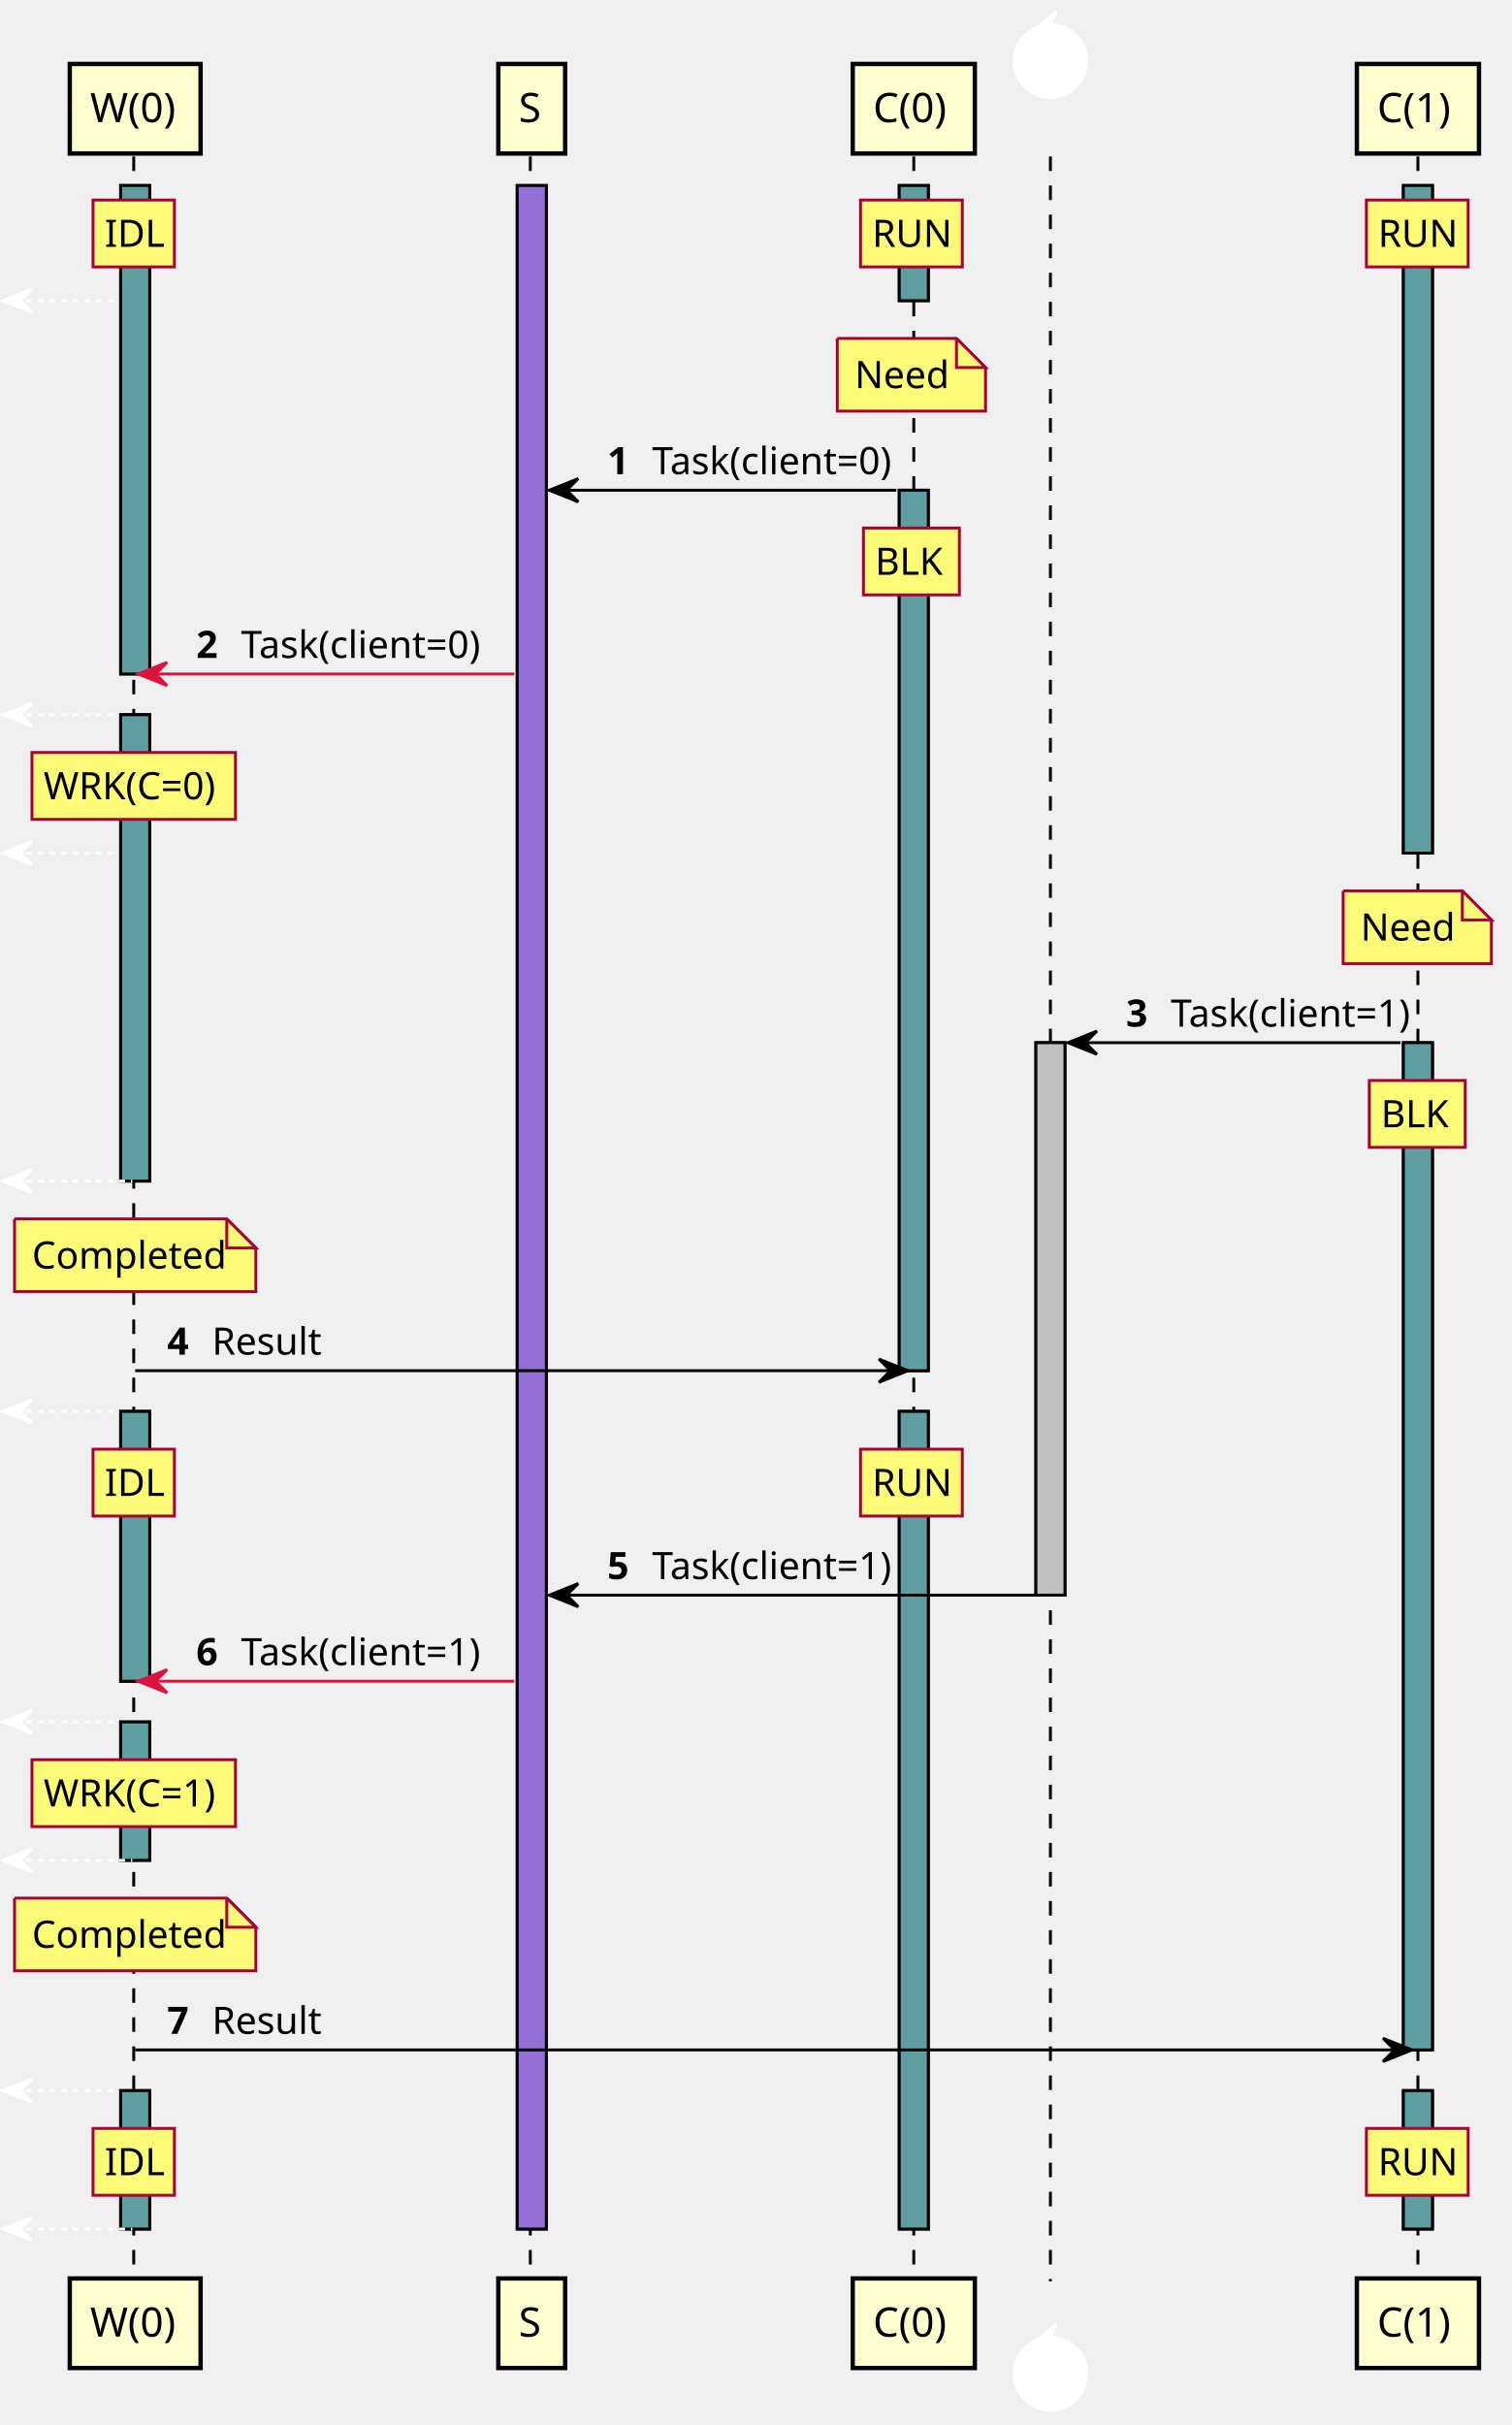
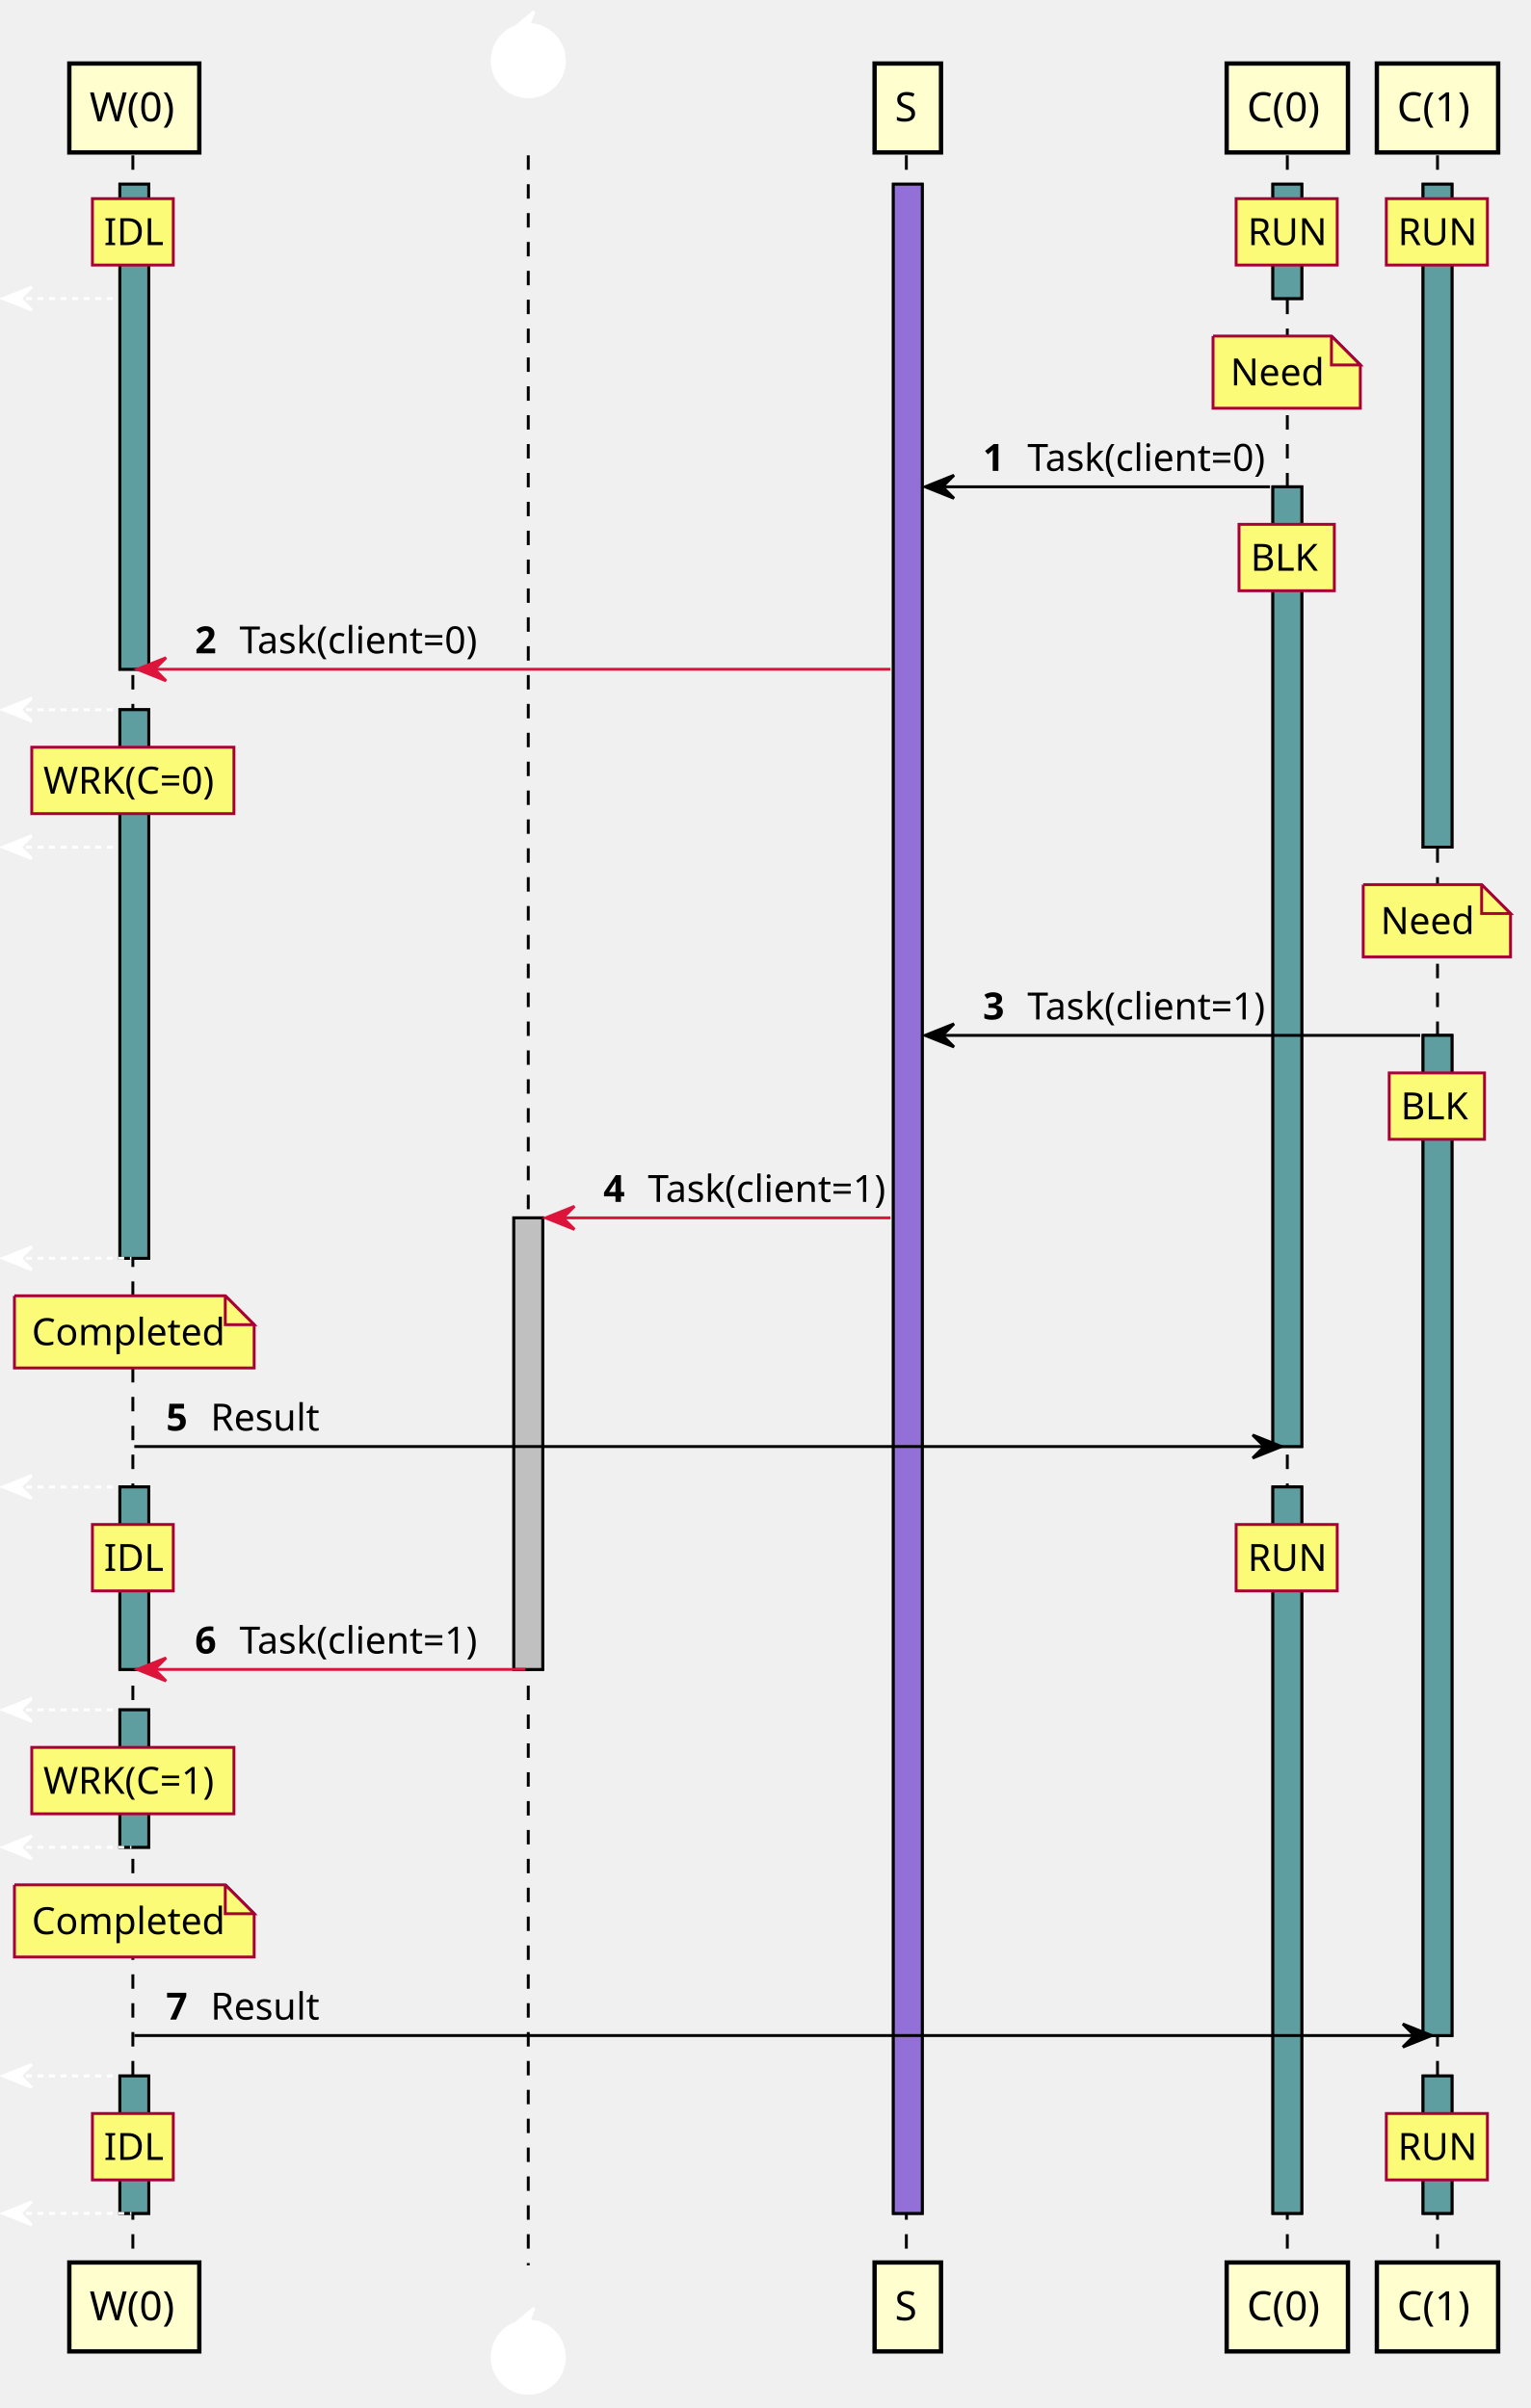
- <svg xmlns="http://www.w3.org/2000/svg" contentScriptType="application/ecmascript" contentStyleType="text/css" height="834px" preserveAspectRatio="none" style="width:520px;height:834px;" version="1.1" viewBox="0 0 520 834" width="520px" zoomAndPan="magnify">
+ <svg xmlns="http://www.w3.org/2000/svg" contentScriptType="application/ecmascript" contentStyleType="text/css" height="834px" preserveAspectRatio="none" style="width:530px;height:834px;" version="1.1" viewBox="0 0 530 834" width="530px" zoomAndPan="magnify">
  <defs />
  <g>
    <rect fill="#5F9EA0" height="168" style="stroke:#000000;stroke-width:1.0;" width="10" x="41.5" y="63.8" />
-     <rect fill="#5F9EA0" height="160.4" style="stroke:#000000;stroke-width:1.0;" width="10" x="41.5" y="245.8" />
-     <rect fill="#5F9EA0" height="92.8" style="stroke:#000000;stroke-width:1.0;" width="10" x="41.5" y="485.4" />
+     <rect fill="#5F9EA0" height="190" style="stroke:#000000;stroke-width:1.0;" width="10" x="41.5" y="245.8" />
+     <rect fill="#5F9EA0" height="63.2" style="stroke:#000000;stroke-width:1.0;" width="10" x="41.5" y="515" />
    <rect fill="#5F9EA0" height="47.6" style="stroke:#000000;stroke-width:1.0;" width="10" x="41.5" y="592.2" />
    <rect fill="#5F9EA0" height="47.6" style="stroke:#000000;stroke-width:1.0;" width="10" x="41.5" y="719" />
-     <rect fill="#9370D8" height="702.8" style="stroke:#000000;stroke-width:1.0;" width="10" x="177.906" y="63.8" />
-     <rect fill="#5F9EA0" height="39.6" style="stroke:#000000;stroke-width:1.0;" width="10" x="309.312" y="63.8" />
-     <rect fill="#5F9EA0" height="302.8" style="stroke:#000000;stroke-width:1.0;" width="10" x="309.312" y="168.6" />
-     <rect fill="#5F9EA0" height="281.2" style="stroke:#000000;stroke-width:1.0;" width="10" x="309.312" y="485.4" />
-     <rect fill="#C0C0C0" height="190" style="stroke:#000000;stroke-width:1.0;" width="10" x="356.312" y="358.6" />
-     <rect fill="#5F9EA0" height="229.6" style="stroke:#000000;stroke-width:1.0;" width="10" x="482.719" y="63.8" />
-     <rect fill="#5F9EA0" height="346.4" style="stroke:#000000;stroke-width:1.0;" width="10" x="482.719" y="358.6" />
-     <rect fill="#5F9EA0" height="47.6" style="stroke:#000000;stroke-width:1.0;" width="10" x="482.719" y="719" />
+     <rect fill="#C0C0C0" height="156.4" style="stroke:#000000;stroke-width:1.0;" width="10" x="177.906" y="421.8" />
+     <rect fill="#9370D8" height="702.8" style="stroke:#000000;stroke-width:1.0;" width="10" x="309.312" y="63.8" />
+     <rect fill="#5F9EA0" height="39.6" style="stroke:#000000;stroke-width:1.0;" width="10" x="440.719" y="63.8" />
+     <rect fill="#5F9EA0" height="332.4" style="stroke:#000000;stroke-width:1.0;" width="10" x="440.719" y="168.6" />
+     <rect fill="#5F9EA0" height="251.6" style="stroke:#000000;stroke-width:1.0;" width="10" x="440.719" y="515" />
+     <rect fill="#5F9EA0" height="229.6" style="stroke:#000000;stroke-width:1.0;" width="10" x="492.719" y="63.8" />
+     <rect fill="#5F9EA0" height="346.4" style="stroke:#000000;stroke-width:1.0;" width="10" x="492.719" y="358.6" />
+     <rect fill="#5F9EA0" height="47.6" style="stroke:#000000;stroke-width:1.0;" width="10" x="492.719" y="719" />
    <line style="stroke:#000000;stroke-width:1.0;stroke-dasharray:5.0,5.0;" x1="46" x2="46" y1="53.8" y2="784.6" />
-     <line style="stroke:#000000;stroke-width:1.0;stroke-dasharray:5.0,5.0;" x1="182.406" x2="182.406" y1="53.8" y2="784.6" />
-     <line style="stroke:#000000;stroke-width:1.0;stroke-dasharray:5.0,5.0;" x1="314.312" x2="314.312" y1="53.8" y2="784.6" />
-     <line style="stroke:#000000;stroke-width:1.0;stroke-dasharray:5.0,5.0;" x1="361.312" x2="361.312" y1="53.8" y2="784.6" />
-     <line style="stroke:#000000;stroke-width:1.0;stroke-dasharray:5.0,5.0;" x1="487.719" x2="487.719" y1="53.8" y2="784.6" />
+     <line style="stroke:#000000;stroke-width:1.0;stroke-dasharray:5.0,5.0;" x1="182.906" x2="182.906" y1="53.8" y2="784.6" />
+     <line style="stroke:#000000;stroke-width:1.0;stroke-dasharray:5.0,5.0;" x1="313.812" x2="313.812" y1="53.8" y2="784.6" />
+     <line style="stroke:#000000;stroke-width:1.0;stroke-dasharray:5.0,5.0;" x1="445.719" x2="445.719" y1="53.8" y2="784.6" />
+     <line style="stroke:#000000;stroke-width:1.0;stroke-dasharray:5.0,5.0;" x1="497.719" x2="497.719" y1="53.8" y2="784.6" />
    <rect fill="#FEFECE" height="30.8" style="stroke:#000000;stroke-width:1.5;" width="45" x="24" y="22" />
    <text fill="#000000" font-family="sans-serif" font-size="14" lengthAdjust="spacing" textLength="31" x="31" y="42.006">W(0)</text>
    <rect fill="#FEFECE" height="30.8" style="stroke:#000000;stroke-width:1.5;" width="45" x="24" y="783.6" />
    <text fill="#000000" font-family="sans-serif" font-size="14" lengthAdjust="spacing" textLength="31" x="31" y="803.606">W(0)</text>
-     <rect fill="#FEFECE" height="30.8" style="stroke:#000000;stroke-width:1.5;" width="23" x="171.406" y="22" />
-     <text fill="#000000" font-family="sans-serif" font-size="14" lengthAdjust="spacing" textLength="9" x="178.406" y="42.006">S</text>
-     <rect fill="#FEFECE" height="30.8" style="stroke:#000000;stroke-width:1.5;" width="23" x="171.406" y="783.6" />
-     <text fill="#000000" font-family="sans-serif" font-size="14" lengthAdjust="spacing" textLength="9" x="178.406" y="803.606">S</text>
-     <rect fill="#FEFECE" height="30.8" style="stroke:#000000;stroke-width:1.5;" width="42" x="293.312" y="22" />
-     <text fill="#000000" font-family="sans-serif" font-size="14" lengthAdjust="spacing" textLength="28" x="300.312" y="42.006">C(0)</text>
-     <rect fill="#FEFECE" height="30.8" style="stroke:#000000;stroke-width:1.5;" width="42" x="293.312" y="783.6" />
-     <text fill="#000000" font-family="sans-serif" font-size="14" lengthAdjust="spacing" textLength="28" x="300.312" y="803.606">C(0)</text>
-     <text fill="#000000" font-family="sans-serif" font-size="14" lengthAdjust="spacing" textLength="0" x="360.312" y="50.006" />
-     <ellipse cx="361.312" cy="21" fill="#FFFFFF" rx="12" ry="12" style="stroke:#FFFFFF;stroke-width:2.0;" />
-     <polygon fill="#FFFFFF" points="357.312,9,363.312,4,361.312,9,363.312,14,357.312,9" style="stroke:#FFFFFF;stroke-width:1.0;" />
-     <text fill="#000000" font-family="sans-serif" font-size="14" lengthAdjust="spacing" textLength="0" x="360.312" y="796.606" />
-     <ellipse cx="361.312" cy="816.4" fill="#FFFFFF" rx="12" ry="12" style="stroke:#FFFFFF;stroke-width:2.0;" />
-     <polygon fill="#FFFFFF" points="357.312,804.4,363.312,799.4,361.312,804.4,363.312,809.4,357.312,804.4" style="stroke:#FFFFFF;stroke-width:1.0;" />
-     <rect fill="#FEFECE" height="30.8" style="stroke:#000000;stroke-width:1.5;" width="42" x="466.719" y="22" />
-     <text fill="#000000" font-family="sans-serif" font-size="14" lengthAdjust="spacing" textLength="28" x="473.719" y="42.006">C(1)</text>
-     <rect fill="#FEFECE" height="30.8" style="stroke:#000000;stroke-width:1.5;" width="42" x="466.719" y="783.6" />
-     <text fill="#000000" font-family="sans-serif" font-size="14" lengthAdjust="spacing" textLength="28" x="473.719" y="803.606">C(1)</text>
+     <text fill="#000000" font-family="sans-serif" font-size="14" lengthAdjust="spacing" textLength="0" x="181.906" y="50.006" />
+     <ellipse cx="182.906" cy="21" fill="#FFFFFF" rx="12" ry="12" style="stroke:#FFFFFF;stroke-width:2.0;" />
+     <polygon fill="#FFFFFF" points="178.906,9,184.906,4,182.906,9,184.906,14,178.906,9" style="stroke:#FFFFFF;stroke-width:1.0;" />
+     <text fill="#000000" font-family="sans-serif" font-size="14" lengthAdjust="spacing" textLength="0" x="181.906" y="796.606" />
+     <ellipse cx="182.906" cy="816.4" fill="#FFFFFF" rx="12" ry="12" style="stroke:#FFFFFF;stroke-width:2.0;" />
+     <polygon fill="#FFFFFF" points="178.906,804.4,184.906,799.4,182.906,804.4,184.906,809.4,178.906,804.4" style="stroke:#FFFFFF;stroke-width:1.0;" />
+     <rect fill="#FEFECE" height="30.8" style="stroke:#000000;stroke-width:1.5;" width="23" x="302.812" y="22" />
+     <text fill="#000000" font-family="sans-serif" font-size="14" lengthAdjust="spacing" textLength="9" x="309.812" y="42.006">S</text>
+     <rect fill="#FEFECE" height="30.8" style="stroke:#000000;stroke-width:1.5;" width="23" x="302.812" y="783.6" />
+     <text fill="#000000" font-family="sans-serif" font-size="14" lengthAdjust="spacing" textLength="9" x="309.812" y="803.606">S</text>
+     <rect fill="#FEFECE" height="30.8" style="stroke:#000000;stroke-width:1.5;" width="42" x="424.719" y="22" />
+     <text fill="#000000" font-family="sans-serif" font-size="14" lengthAdjust="spacing" textLength="28" x="431.719" y="42.006">C(0)</text>
+     <rect fill="#FEFECE" height="30.8" style="stroke:#000000;stroke-width:1.5;" width="42" x="424.719" y="783.6" />
+     <text fill="#000000" font-family="sans-serif" font-size="14" lengthAdjust="spacing" textLength="28" x="431.719" y="803.606">C(0)</text>
+     <rect fill="#FEFECE" height="30.8" style="stroke:#000000;stroke-width:1.5;" width="42" x="476.719" y="22" />
+     <text fill="#000000" font-family="sans-serif" font-size="14" lengthAdjust="spacing" textLength="28" x="483.719" y="42.006">C(1)</text>
+     <rect fill="#FEFECE" height="30.8" style="stroke:#000000;stroke-width:1.5;" width="42" x="476.719" y="783.6" />
+     <text fill="#000000" font-family="sans-serif" font-size="14" lengthAdjust="spacing" textLength="28" x="483.719" y="803.606">C(1)</text>
    <rect fill="#5F9EA0" height="168" style="stroke:#000000;stroke-width:1.0;" width="10" x="41.5" y="63.8" />
-     <rect fill="#5F9EA0" height="160.4" style="stroke:#000000;stroke-width:1.0;" width="10" x="41.5" y="245.8" />
-     <rect fill="#5F9EA0" height="92.8" style="stroke:#000000;stroke-width:1.0;" width="10" x="41.5" y="485.4" />
+     <rect fill="#5F9EA0" height="190" style="stroke:#000000;stroke-width:1.0;" width="10" x="41.5" y="245.8" />
+     <rect fill="#5F9EA0" height="63.2" style="stroke:#000000;stroke-width:1.0;" width="10" x="41.5" y="515" />
    <rect fill="#5F9EA0" height="47.6" style="stroke:#000000;stroke-width:1.0;" width="10" x="41.5" y="592.2" />
    <rect fill="#5F9EA0" height="47.6" style="stroke:#000000;stroke-width:1.0;" width="10" x="41.5" y="719" />
-     <rect fill="#9370D8" height="702.8" style="stroke:#000000;stroke-width:1.0;" width="10" x="177.906" y="63.8" />
-     <rect fill="#5F9EA0" height="39.6" style="stroke:#000000;stroke-width:1.0;" width="10" x="309.312" y="63.8" />
-     <rect fill="#5F9EA0" height="302.8" style="stroke:#000000;stroke-width:1.0;" width="10" x="309.312" y="168.6" />
-     <rect fill="#5F9EA0" height="281.2" style="stroke:#000000;stroke-width:1.0;" width="10" x="309.312" y="485.4" />
-     <rect fill="#C0C0C0" height="190" style="stroke:#000000;stroke-width:1.0;" width="10" x="356.312" y="358.6" />
-     <rect fill="#5F9EA0" height="229.6" style="stroke:#000000;stroke-width:1.0;" width="10" x="482.719" y="63.8" />
-     <rect fill="#5F9EA0" height="346.4" style="stroke:#000000;stroke-width:1.0;" width="10" x="482.719" y="358.6" />
-     <rect fill="#5F9EA0" height="47.6" style="stroke:#000000;stroke-width:1.0;" width="10" x="482.719" y="719" />
+     <rect fill="#C0C0C0" height="156.4" style="stroke:#000000;stroke-width:1.0;" width="10" x="177.906" y="421.8" />
+     <rect fill="#9370D8" height="702.8" style="stroke:#000000;stroke-width:1.0;" width="10" x="309.312" y="63.8" />
+     <rect fill="#5F9EA0" height="39.6" style="stroke:#000000;stroke-width:1.0;" width="10" x="440.719" y="63.8" />
+     <rect fill="#5F9EA0" height="332.4" style="stroke:#000000;stroke-width:1.0;" width="10" x="440.719" y="168.6" />
+     <rect fill="#5F9EA0" height="251.6" style="stroke:#000000;stroke-width:1.0;" width="10" x="440.719" y="515" />
+     <rect fill="#5F9EA0" height="229.6" style="stroke:#000000;stroke-width:1.0;" width="10" x="492.719" y="63.8" />
+     <rect fill="#5F9EA0" height="346.4" style="stroke:#000000;stroke-width:1.0;" width="10" x="492.719" y="358.6" />
+     <rect fill="#5F9EA0" height="47.6" style="stroke:#000000;stroke-width:1.0;" width="10" x="492.719" y="719" />
    <rect fill="#FBFB77" height="23" style="stroke:#A80036;stroke-width:1.0;" width="28" x="32" y="68.8" />
    <text fill="#000000" font-family="sans-serif" font-size="13" lengthAdjust="spacing" textLength="20" x="36" y="84.877">IDL</text>
-     <rect fill="#FBFB77" height="23" style="stroke:#A80036;stroke-width:1.0;" width="35" x="296" y="68.8" />
-     <text fill="#000000" font-family="sans-serif" font-size="13" lengthAdjust="spacing" textLength="27" x="300" y="84.877">RUN</text>
-     <rect fill="#FBFB77" height="23" style="stroke:#A80036;stroke-width:1.0;" width="35" x="470" y="68.8" />
-     <text fill="#000000" font-family="sans-serif" font-size="13" lengthAdjust="spacing" textLength="27" x="474" y="84.877">RUN</text>
+     <rect fill="#FBFB77" height="23" style="stroke:#A80036;stroke-width:1.0;" width="35" x="428" y="68.8" />
+     <text fill="#000000" font-family="sans-serif" font-size="13" lengthAdjust="spacing" textLength="27" x="432" y="84.877">RUN</text>
+     <rect fill="#FBFB77" height="23" style="stroke:#A80036;stroke-width:1.0;" width="35" x="480" y="68.8" />
+     <text fill="#000000" font-family="sans-serif" font-size="13" lengthAdjust="spacing" textLength="27" x="484" y="84.877">RUN</text>
    <polygon fill="#FFFFFF" points="11,99.4,1,103.4,11,107.4,7,103.4" style="stroke:#FFFFFF;stroke-width:1.0;" />
    <line style="stroke:#FFFFFF;stroke-width:1.0;stroke-dasharray:2.0,2.0;" x1="5" x2="40.5" y1="103.4" y2="103.4" />
-     <path d="M288,116.4 L288,141.4 L339,141.4 L339,126.4 L329,116.4 L288,116.4 " fill="#FBFB77" style="stroke:#A80036;stroke-width:1.0;" />
-     <path d="M329,116.4 L329,126.4 L339,126.4 L329,116.4 " fill="#FBFB77" style="stroke:#A80036;stroke-width:1.0;" />
-     <text fill="#000000" font-family="sans-serif" font-size="13" lengthAdjust="spacing" textLength="30" x="294" y="133.477">Need</text>
-     <polygon fill="#000000" points="198.906,164.6,188.906,168.6,198.906,172.6,194.906,168.6" style="stroke:#000000;stroke-width:1.0;" />
-     <line style="stroke:#000000;stroke-width:1.0;" x1="192.906" x2="308.312" y1="168.6" y2="168.6" />
-     <text fill="#000000" font-family="sans-serif" font-size="13" lengthAdjust="spacing" textLength="0" x="208.906" y="163.077" />
-     <text fill="#000000" font-family="sans-serif" font-size="13" font-weight="bold" lengthAdjust="spacing" textLength="7.406" x="208.906" y="163.077">1</text>
-     <text fill="#000000" font-family="sans-serif" font-size="13" lengthAdjust="spacing" textLength="0" x="220.312" y="163.077" />
-     <text fill="#000000" font-family="sans-serif" font-size="13" lengthAdjust="spacing" textLength="83" x="224.312" y="163.077">Task(client=0)</text>
-     <rect fill="#FBFB77" height="23" style="stroke:#A80036;stroke-width:1.0;" width="33" x="297" y="181.6" />
-     <text fill="#000000" font-family="sans-serif" font-size="13" lengthAdjust="spacing" textLength="25" x="301" y="197.677">BLK</text>
+     <path d="M420,116.4 L420,141.4 L471,141.4 L471,126.4 L461,116.4 L420,116.4 " fill="#FBFB77" style="stroke:#A80036;stroke-width:1.0;" />
+     <path d="M461,116.4 L461,126.4 L471,126.4 L461,116.4 " fill="#FBFB77" style="stroke:#A80036;stroke-width:1.0;" />
+     <text fill="#000000" font-family="sans-serif" font-size="13" lengthAdjust="spacing" textLength="30" x="426" y="133.477">Need</text>
+     <polygon fill="#000000" points="330.312,164.6,320.312,168.6,330.312,172.6,326.312,168.6" style="stroke:#000000;stroke-width:1.0;" />
+     <line style="stroke:#000000;stroke-width:1.0;" x1="324.312" x2="439.719" y1="168.6" y2="168.6" />
+     <text fill="#000000" font-family="sans-serif" font-size="13" lengthAdjust="spacing" textLength="0" x="340.312" y="163.077" />
+     <text fill="#000000" font-family="sans-serif" font-size="13" font-weight="bold" lengthAdjust="spacing" textLength="7.406" x="340.312" y="163.077">1</text>
+     <text fill="#000000" font-family="sans-serif" font-size="13" lengthAdjust="spacing" textLength="0" x="351.719" y="163.077" />
+     <text fill="#000000" font-family="sans-serif" font-size="13" lengthAdjust="spacing" textLength="83" x="355.719" y="163.077">Task(client=0)</text>
+     <rect fill="#FBFB77" height="23" style="stroke:#A80036;stroke-width:1.0;" width="33" x="429" y="181.6" />
+     <text fill="#000000" font-family="sans-serif" font-size="13" lengthAdjust="spacing" textLength="25" x="433" y="197.677">BLK</text>
    <polygon fill="#DC143C" points="57.5,227.8,47.5,231.8,57.5,235.8,53.5,231.8" style="stroke:#DC143C;stroke-width:1.0;" />
-     <line style="stroke:#DC143C;stroke-width:1.0;" x1="51.5" x2="176.906" y1="231.8" y2="231.8" />
+     <line style="stroke:#DC143C;stroke-width:1.0;" x1="51.5" x2="308.312" y1="231.8" y2="231.8" />
    <text fill="#000000" font-family="sans-serif" font-size="13" lengthAdjust="spacing" textLength="0" x="67.5" y="226.277" />
    <text fill="#000000" font-family="sans-serif" font-size="13" font-weight="bold" lengthAdjust="spacing" textLength="7.406" x="67.5" y="226.277">2</text>
    <text fill="#000000" font-family="sans-serif" font-size="13" lengthAdjust="spacing" textLength="0" x="78.906" y="226.277" />
    <text fill="#000000" font-family="sans-serif" font-size="13" lengthAdjust="spacing" textLength="83" x="82.906" y="226.277">Task(client=0)</text>
    <polygon fill="#FFFFFF" points="11,241.8,1,245.8,11,249.8,7,245.8" style="stroke:#FFFFFF;stroke-width:1.0;" />
    <line style="stroke:#FFFFFF;stroke-width:1.0;stroke-dasharray:2.0,2.0;" x1="5" x2="40.5" y1="245.8" y2="245.8" />
    <rect fill="#FBFB77" height="23" style="stroke:#A80036;stroke-width:1.0;" width="70" x="11" y="258.8" />
    <text fill="#000000" font-family="sans-serif" font-size="13" lengthAdjust="spacing" textLength="62" x="15" y="274.877">WRK(C=0)</text>
    <polygon fill="#FFFFFF" points="11,289.4,1,293.4,11,297.4,7,293.4" style="stroke:#FFFFFF;stroke-width:1.0;" />
    <line style="stroke:#FFFFFF;stroke-width:1.0;stroke-dasharray:2.0,2.0;" x1="5" x2="40.5" y1="293.4" y2="293.4" />
-     <path d="M462,306.4 L462,331.4 L513,331.4 L513,316.4 L503,306.4 L462,306.4 " fill="#FBFB77" style="stroke:#A80036;stroke-width:1.0;" />
-     <path d="M503,306.4 L503,316.4 L513,316.4 L503,306.4 " fill="#FBFB77" style="stroke:#A80036;stroke-width:1.0;" />
-     <text fill="#000000" font-family="sans-serif" font-size="13" lengthAdjust="spacing" textLength="30" x="468" y="323.477">Need</text>
-     <polygon fill="#000000" points="377.312,354.6,367.312,358.6,377.312,362.6,373.312,358.6" style="stroke:#000000;stroke-width:1.0;" />
-     <line style="stroke:#000000;stroke-width:1.0;" x1="371.312" x2="481.719" y1="358.6" y2="358.6" />
-     <text fill="#000000" font-family="sans-serif" font-size="13" lengthAdjust="spacing" textLength="0" x="387.312" y="353.077" />
-     <text fill="#000000" font-family="sans-serif" font-size="13" font-weight="bold" lengthAdjust="spacing" textLength="7.406" x="387.312" y="353.077">3</text>
-     <text fill="#000000" font-family="sans-serif" font-size="13" lengthAdjust="spacing" textLength="0" x="398.719" y="353.077" />
-     <text fill="#000000" font-family="sans-serif" font-size="13" lengthAdjust="spacing" textLength="83" x="402.719" y="353.077">Task(client=1)</text>
-     <rect fill="#FBFB77" height="23" style="stroke:#A80036;stroke-width:1.0;" width="33" x="471" y="371.6" />
-     <text fill="#000000" font-family="sans-serif" font-size="13" lengthAdjust="spacing" textLength="25" x="475" y="387.677">BLK</text>
-     <polygon fill="#FFFFFF" points="11,402.2,1,406.2,11,410.2,7,406.2" style="stroke:#FFFFFF;stroke-width:1.0;" />
-     <line style="stroke:#FFFFFF;stroke-width:1.0;stroke-dasharray:2.0,2.0;" x1="5" x2="45.5" y1="406.2" y2="406.2" />
-     <path d="M5,419.2 L5,444.2 L88,444.2 L88,429.2 L78,419.2 L5,419.2 " fill="#FBFB77" style="stroke:#A80036;stroke-width:1.0;" />
-     <path d="M78,419.2 L78,429.2 L88,429.2 L78,419.2 " fill="#FBFB77" style="stroke:#A80036;stroke-width:1.0;" />
-     <text fill="#000000" font-family="sans-serif" font-size="13" lengthAdjust="spacing" textLength="62" x="11" y="436.277">Completed</text>
-     <polygon fill="#000000" points="302.312,467.4,312.312,471.4,302.312,475.4,306.312,471.4" style="stroke:#000000;stroke-width:1.0;" />
-     <line style="stroke:#000000;stroke-width:1.0;" x1="46.5" x2="308.312" y1="471.4" y2="471.4" />
-     <text fill="#000000" font-family="sans-serif" font-size="13" lengthAdjust="spacing" textLength="0" x="57.5" y="465.877" />
-     <text fill="#000000" font-family="sans-serif" font-size="13" font-weight="bold" lengthAdjust="spacing" textLength="7.406" x="57.5" y="465.877">4</text>
-     <text fill="#000000" font-family="sans-serif" font-size="13" lengthAdjust="spacing" textLength="0" x="68.906" y="465.877" />
-     <text fill="#000000" font-family="sans-serif" font-size="13" lengthAdjust="spacing" textLength="37" x="72.906" y="465.877">Result</text>
-     <polygon fill="#FFFFFF" points="11,481.4,1,485.4,11,489.4,7,485.4" style="stroke:#FFFFFF;stroke-width:1.0;" />
-     <line style="stroke:#FFFFFF;stroke-width:1.0;stroke-dasharray:2.0,2.0;" x1="5" x2="40.5" y1="485.4" y2="485.4" />
-     <rect fill="#FBFB77" height="23" style="stroke:#A80036;stroke-width:1.0;" width="28" x="32" y="498.4" />
-     <text fill="#000000" font-family="sans-serif" font-size="13" lengthAdjust="spacing" textLength="20" x="36" y="514.477">IDL</text>
-     <rect fill="#FBFB77" height="23" style="stroke:#A80036;stroke-width:1.0;" width="35" x="296" y="498.4" />
-     <text fill="#000000" font-family="sans-serif" font-size="13" lengthAdjust="spacing" textLength="27" x="300" y="514.477">RUN</text>
-     <polygon fill="#000000" points="198.906,544.6,188.906,548.6,198.906,552.6,194.906,548.6" style="stroke:#000000;stroke-width:1.0;" />
-     <line style="stroke:#000000;stroke-width:1.0;" x1="192.906" x2="360.312" y1="548.6" y2="548.6" />
-     <text fill="#000000" font-family="sans-serif" font-size="13" lengthAdjust="spacing" textLength="0" x="208.906" y="543.077" />
-     <text fill="#000000" font-family="sans-serif" font-size="13" font-weight="bold" lengthAdjust="spacing" textLength="7.406" x="208.906" y="543.077">5</text>
-     <text fill="#000000" font-family="sans-serif" font-size="13" lengthAdjust="spacing" textLength="0" x="220.312" y="543.077" />
-     <text fill="#000000" font-family="sans-serif" font-size="13" lengthAdjust="spacing" textLength="83" x="224.312" y="543.077">Task(client=1)</text>
+     <path d="M472,306.4 L472,331.4 L523,331.4 L523,316.4 L513,306.4 L472,306.4 " fill="#FBFB77" style="stroke:#A80036;stroke-width:1.0;" />
+     <path d="M513,306.4 L513,316.4 L523,316.4 L513,306.4 " fill="#FBFB77" style="stroke:#A80036;stroke-width:1.0;" />
+     <text fill="#000000" font-family="sans-serif" font-size="13" lengthAdjust="spacing" textLength="30" x="478" y="323.477">Need</text>
+     <polygon fill="#000000" points="330.312,354.6,320.312,358.6,330.312,362.6,326.312,358.6" style="stroke:#000000;stroke-width:1.0;" />
+     <line style="stroke:#000000;stroke-width:1.0;" x1="324.312" x2="491.719" y1="358.6" y2="358.6" />
+     <text fill="#000000" font-family="sans-serif" font-size="13" lengthAdjust="spacing" textLength="0" x="340.312" y="353.077" />
+     <text fill="#000000" font-family="sans-serif" font-size="13" font-weight="bold" lengthAdjust="spacing" textLength="7.406" x="340.312" y="353.077">3</text>
+     <text fill="#000000" font-family="sans-serif" font-size="13" lengthAdjust="spacing" textLength="0" x="351.719" y="353.077" />
+     <text fill="#000000" font-family="sans-serif" font-size="13" lengthAdjust="spacing" textLength="83" x="355.719" y="353.077">Task(client=1)</text>
+     <rect fill="#FBFB77" height="23" style="stroke:#A80036;stroke-width:1.0;" width="33" x="481" y="371.6" />
+     <text fill="#000000" font-family="sans-serif" font-size="13" lengthAdjust="spacing" textLength="25" x="485" y="387.677">BLK</text>
+     <polygon fill="#DC143C" points="198.906,417.8,188.906,421.8,198.906,425.8,194.906,421.8" style="stroke:#DC143C;stroke-width:1.0;" />
+     <line style="stroke:#DC143C;stroke-width:1.0;" x1="192.906" x2="308.312" y1="421.8" y2="421.8" />
+     <text fill="#000000" font-family="sans-serif" font-size="13" lengthAdjust="spacing" textLength="0" x="208.906" y="416.277" />
+     <text fill="#000000" font-family="sans-serif" font-size="13" font-weight="bold" lengthAdjust="spacing" textLength="7.406" x="208.906" y="416.277">4</text>
+     <text fill="#000000" font-family="sans-serif" font-size="13" lengthAdjust="spacing" textLength="0" x="220.312" y="416.277" />
+     <text fill="#000000" font-family="sans-serif" font-size="13" lengthAdjust="spacing" textLength="83" x="224.312" y="416.277">Task(client=1)</text>
+     <polygon fill="#FFFFFF" points="11,431.8,1,435.8,11,439.8,7,435.8" style="stroke:#FFFFFF;stroke-width:1.0;" />
+     <line style="stroke:#FFFFFF;stroke-width:1.0;stroke-dasharray:2.0,2.0;" x1="5" x2="45.5" y1="435.8" y2="435.8" />
+     <path d="M5,448.8 L5,473.8 L88,473.8 L88,458.8 L78,448.8 L5,448.8 " fill="#FBFB77" style="stroke:#A80036;stroke-width:1.0;" />
+     <path d="M78,448.8 L78,458.8 L88,458.8 L78,448.8 " fill="#FBFB77" style="stroke:#A80036;stroke-width:1.0;" />
+     <text fill="#000000" font-family="sans-serif" font-size="13" lengthAdjust="spacing" textLength="62" x="11" y="465.877">Completed</text>
+     <polygon fill="#000000" points="433.719,497,443.719,501,433.719,505,437.719,501" style="stroke:#000000;stroke-width:1.0;" />
+     <line style="stroke:#000000;stroke-width:1.0;" x1="46.5" x2="439.719" y1="501" y2="501" />
+     <text fill="#000000" font-family="sans-serif" font-size="13" lengthAdjust="spacing" textLength="0" x="57.5" y="495.477" />
+     <text fill="#000000" font-family="sans-serif" font-size="13" font-weight="bold" lengthAdjust="spacing" textLength="7.406" x="57.5" y="495.477">5</text>
+     <text fill="#000000" font-family="sans-serif" font-size="13" lengthAdjust="spacing" textLength="0" x="68.906" y="495.477" />
+     <text fill="#000000" font-family="sans-serif" font-size="13" lengthAdjust="spacing" textLength="37" x="72.906" y="495.477">Result</text>
+     <polygon fill="#FFFFFF" points="11,511,1,515,11,519,7,515" style="stroke:#FFFFFF;stroke-width:1.0;" />
+     <line style="stroke:#FFFFFF;stroke-width:1.0;stroke-dasharray:2.0,2.0;" x1="5" x2="40.5" y1="515" y2="515" />
+     <rect fill="#FBFB77" height="23" style="stroke:#A80036;stroke-width:1.0;" width="28" x="32" y="528" />
+     <text fill="#000000" font-family="sans-serif" font-size="13" lengthAdjust="spacing" textLength="20" x="36" y="544.077">IDL</text>
+     <rect fill="#FBFB77" height="23" style="stroke:#A80036;stroke-width:1.0;" width="35" x="428" y="528" />
+     <text fill="#000000" font-family="sans-serif" font-size="13" lengthAdjust="spacing" textLength="27" x="432" y="544.077">RUN</text>
    <polygon fill="#DC143C" points="57.5,574.2,47.5,578.2,57.5,582.2,53.5,578.2" style="stroke:#DC143C;stroke-width:1.0;" />
-     <line style="stroke:#DC143C;stroke-width:1.0;" x1="51.5" x2="176.906" y1="578.2" y2="578.2" />
+     <line style="stroke:#DC143C;stroke-width:1.0;" x1="51.5" x2="181.906" y1="578.2" y2="578.2" />
    <text fill="#000000" font-family="sans-serif" font-size="13" lengthAdjust="spacing" textLength="0" x="67.5" y="572.677" />
    <text fill="#000000" font-family="sans-serif" font-size="13" font-weight="bold" lengthAdjust="spacing" textLength="7.406" x="67.5" y="572.677">6</text>
    <text fill="#000000" font-family="sans-serif" font-size="13" lengthAdjust="spacing" textLength="0" x="78.906" y="572.677" />
    <text fill="#000000" font-family="sans-serif" font-size="13" lengthAdjust="spacing" textLength="83" x="82.906" y="572.677">Task(client=1)</text>
    <polygon fill="#FFFFFF" points="11,588.2,1,592.2,11,596.2,7,592.2" style="stroke:#FFFFFF;stroke-width:1.0;" />
    <line style="stroke:#FFFFFF;stroke-width:1.0;stroke-dasharray:2.0,2.0;" x1="5" x2="40.5" y1="592.2" y2="592.2" />
    <rect fill="#FBFB77" height="23" style="stroke:#A80036;stroke-width:1.0;" width="70" x="11" y="605.2" />
    <text fill="#000000" font-family="sans-serif" font-size="13" lengthAdjust="spacing" textLength="62" x="15" y="621.277">WRK(C=1)</text>
    <polygon fill="#FFFFFF" points="11,635.8,1,639.8,11,643.8,7,639.8" style="stroke:#FFFFFF;stroke-width:1.0;" />
    <line style="stroke:#FFFFFF;stroke-width:1.0;stroke-dasharray:2.0,2.0;" x1="5" x2="45.5" y1="639.8" y2="639.8" />
    <path d="M5,652.8 L5,677.8 L88,677.8 L88,662.8 L78,652.8 L5,652.8 " fill="#FBFB77" style="stroke:#A80036;stroke-width:1.0;" />
    <path d="M78,652.8 L78,662.8 L88,662.8 L78,652.8 " fill="#FBFB77" style="stroke:#A80036;stroke-width:1.0;" />
    <text fill="#000000" font-family="sans-serif" font-size="13" lengthAdjust="spacing" textLength="62" x="11" y="669.877">Completed</text>
-     <polygon fill="#000000" points="475.719,701,485.719,705,475.719,709,479.719,705" style="stroke:#000000;stroke-width:1.0;" />
-     <line style="stroke:#000000;stroke-width:1.0;" x1="46.5" x2="481.719" y1="705" y2="705" />
+     <polygon fill="#000000" points="485.719,701,495.719,705,485.719,709,489.719,705" style="stroke:#000000;stroke-width:1.0;" />
+     <line style="stroke:#000000;stroke-width:1.0;" x1="46.5" x2="491.719" y1="705" y2="705" />
    <text fill="#000000" font-family="sans-serif" font-size="13" lengthAdjust="spacing" textLength="0" x="57.5" y="699.477" />
    <text fill="#000000" font-family="sans-serif" font-size="13" font-weight="bold" lengthAdjust="spacing" textLength="7.406" x="57.5" y="699.477">7</text>
    <text fill="#000000" font-family="sans-serif" font-size="13" lengthAdjust="spacing" textLength="0" x="68.906" y="699.477" />
    <text fill="#000000" font-family="sans-serif" font-size="13" lengthAdjust="spacing" textLength="37" x="72.906" y="699.477">Result</text>
    <polygon fill="#FFFFFF" points="11,715,1,719,11,723,7,719" style="stroke:#FFFFFF;stroke-width:1.0;" />
    <line style="stroke:#FFFFFF;stroke-width:1.0;stroke-dasharray:2.0,2.0;" x1="5" x2="40.5" y1="719" y2="719" />
+     <rect fill="#FBFB77" height="23" style="stroke:#A80036;stroke-width:1.0;" width="35" x="480" y="732" />
+     <text fill="#000000" font-family="sans-serif" font-size="13" lengthAdjust="spacing" textLength="27" x="484" y="748.077">RUN</text>
    <rect fill="#FBFB77" height="23" style="stroke:#A80036;stroke-width:1.0;" width="28" x="32" y="732" />
    <text fill="#000000" font-family="sans-serif" font-size="13" lengthAdjust="spacing" textLength="20" x="36" y="748.077">IDL</text>
-     <rect fill="#FBFB77" height="23" style="stroke:#A80036;stroke-width:1.0;" width="35" x="470" y="732" />
-     <text fill="#000000" font-family="sans-serif" font-size="13" lengthAdjust="spacing" textLength="27" x="474" y="748.077">RUN</text>
    <polygon fill="#FFFFFF" points="11,762.6,1,766.6,11,770.6,7,766.6" style="stroke:#FFFFFF;stroke-width:1.0;" />
    <line style="stroke:#FFFFFF;stroke-width:1.0;stroke-dasharray:2.0,2.0;" x1="5" x2="45.5" y1="766.6" y2="766.6" />
  </g>
</svg>
